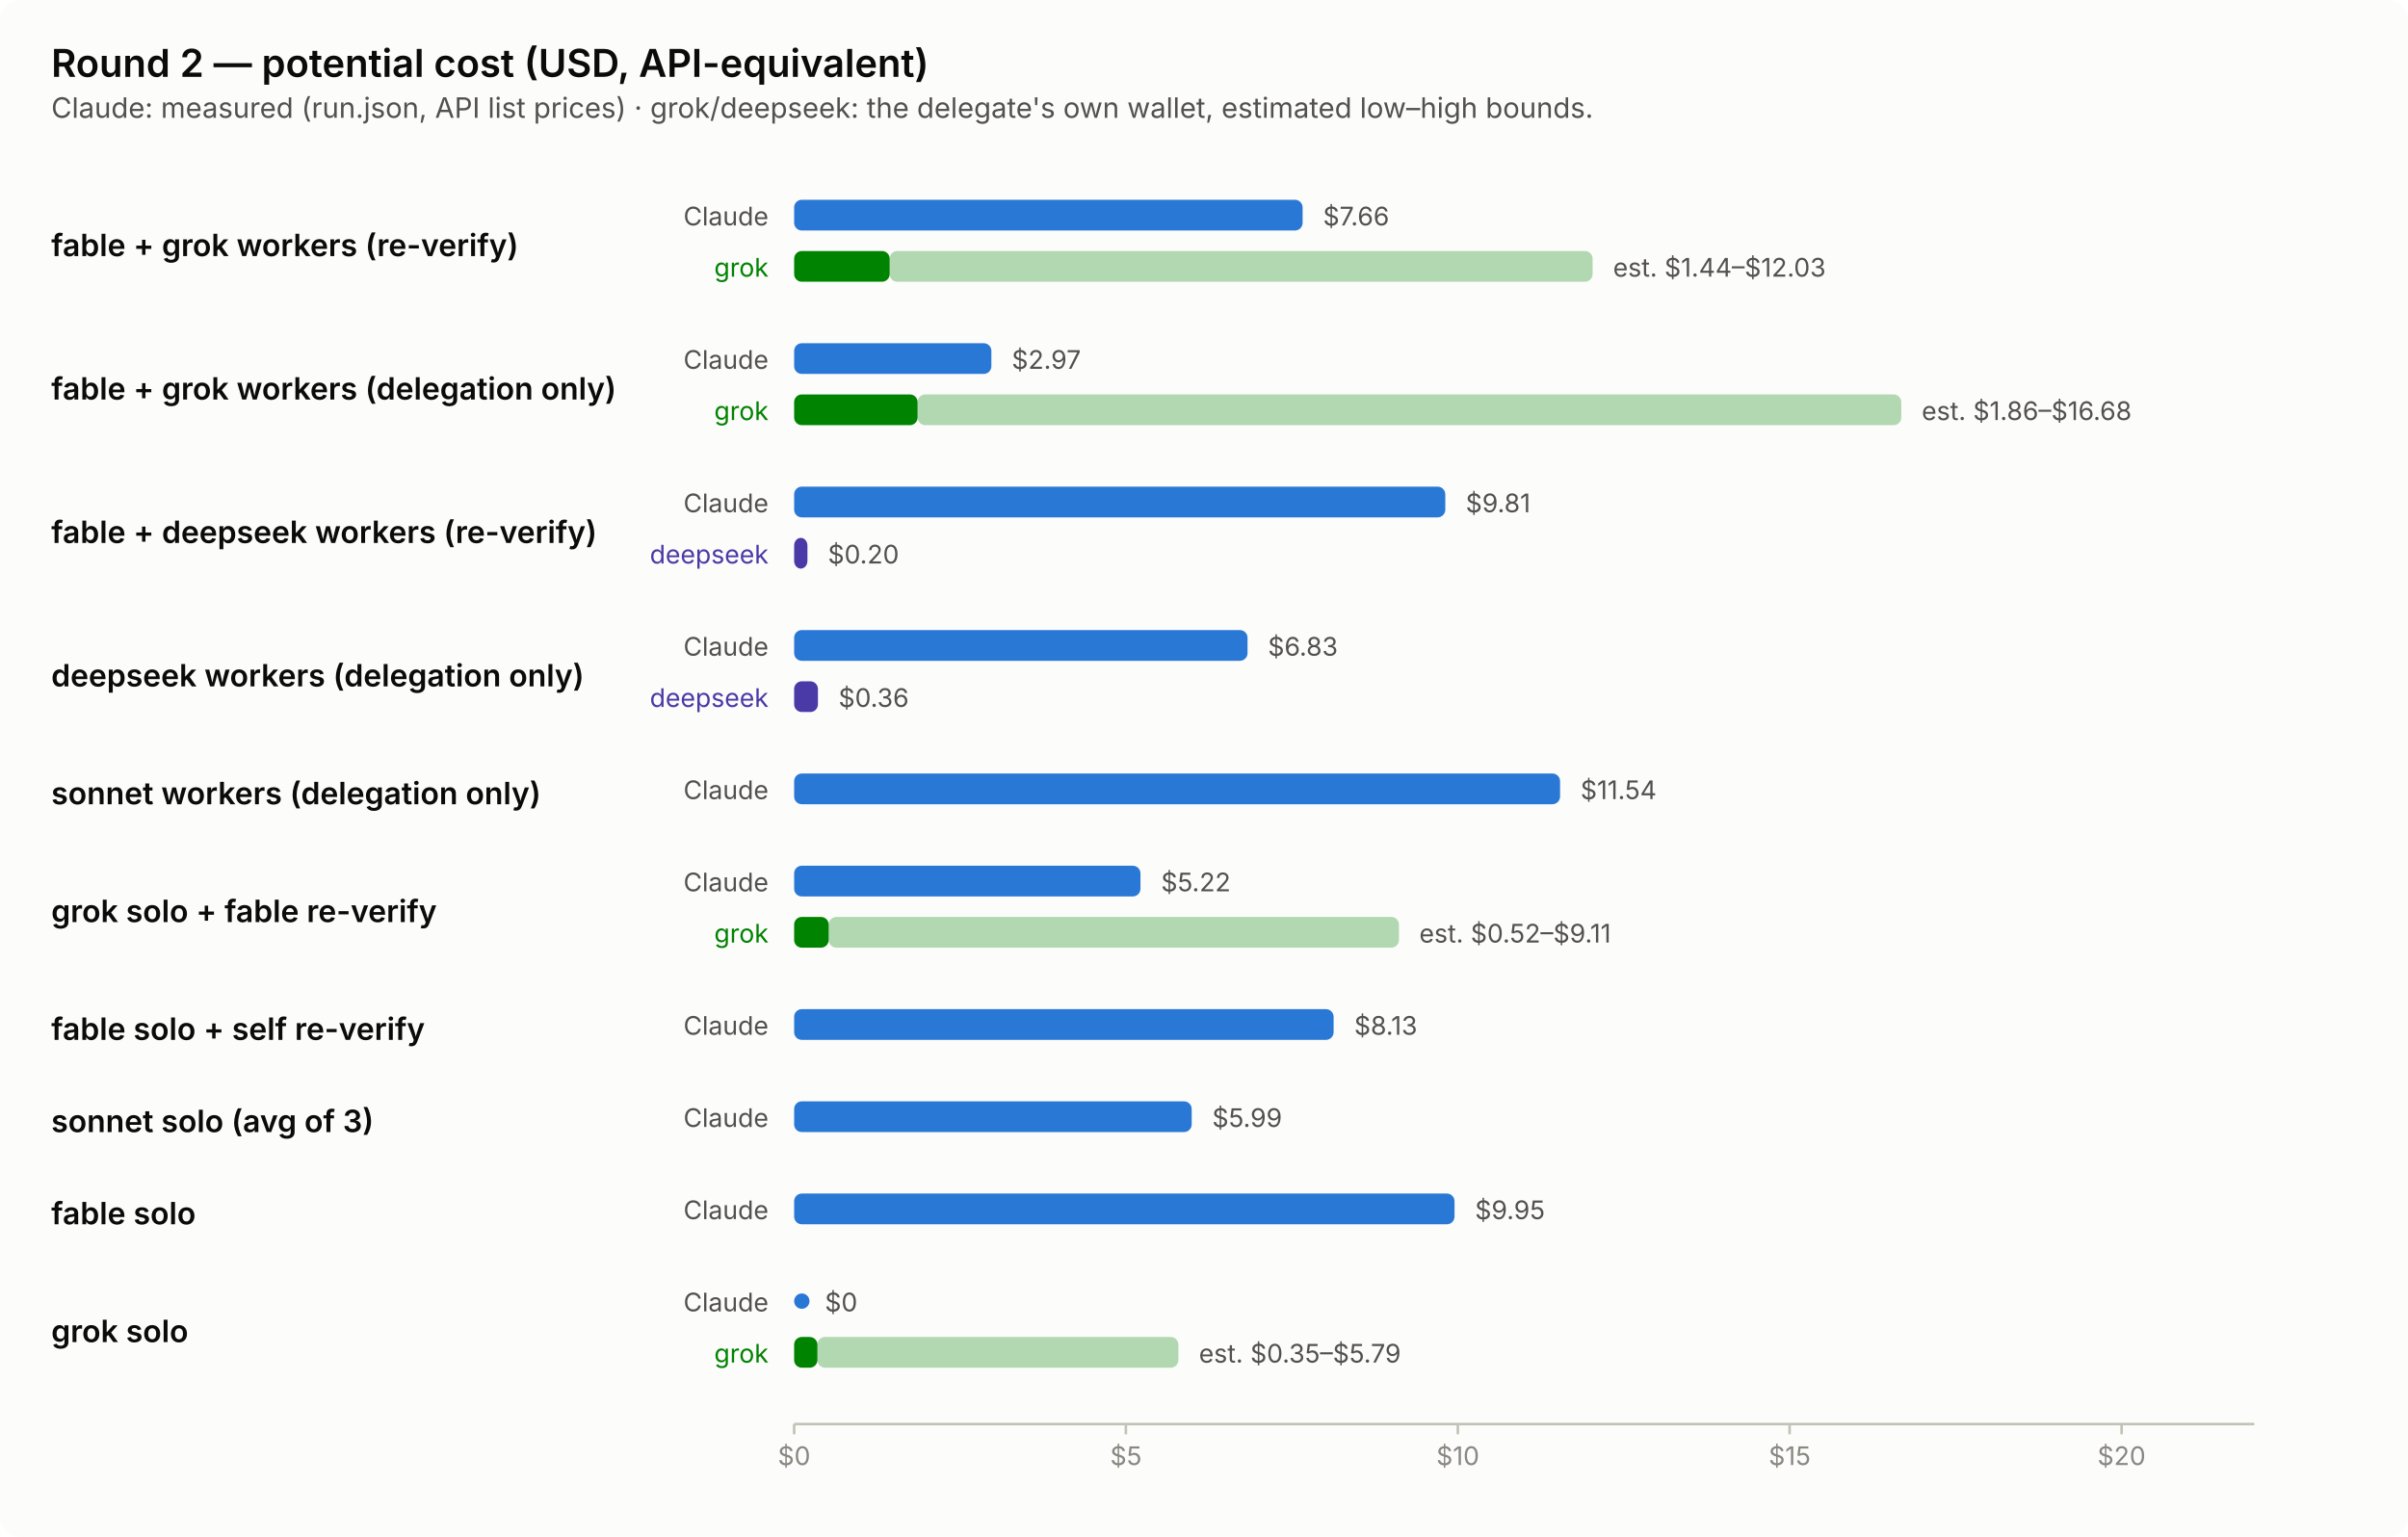
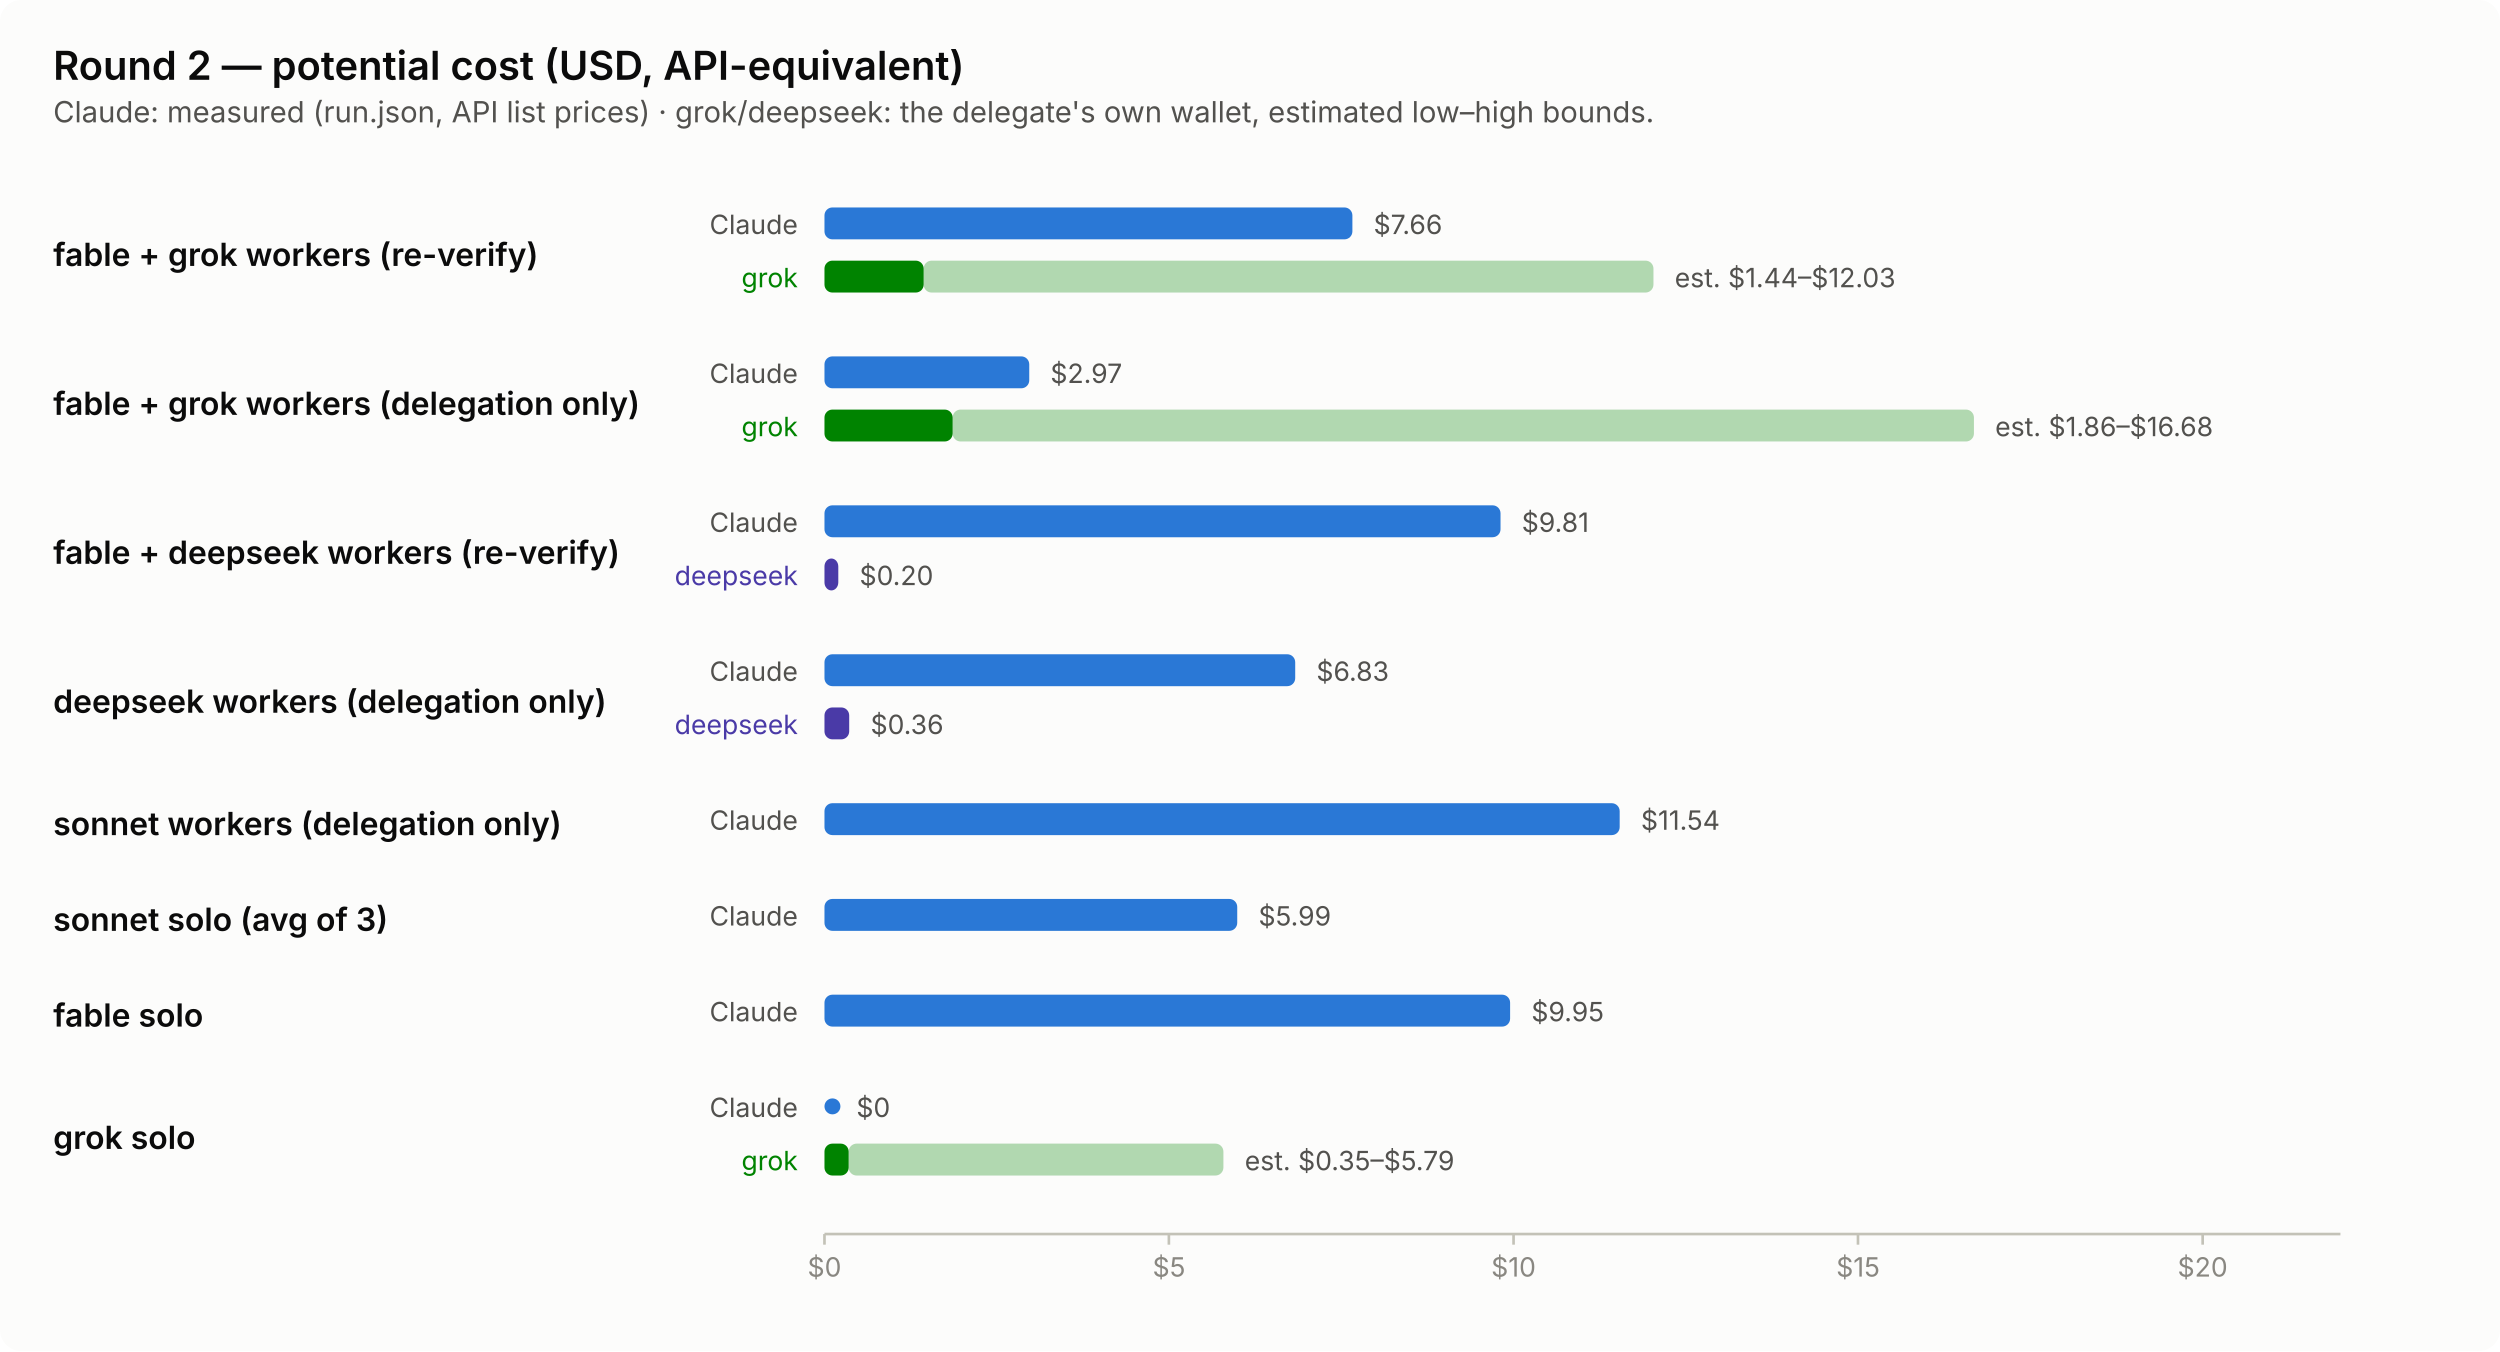
- <svg xmlns="http://www.w3.org/2000/svg" viewBox="0 0 940 600" width="940" height="600" role="img" aria-label="Round 2 potential cost per configuration">
-   <rect width="940" height="600" rx="8" fill="#fcfcfb" />
+ <svg xmlns="http://www.w3.org/2000/svg" viewBox="0 0 940 508" width="940" height="508" role="img" aria-label="Round 2 potential cost per configuration">
+   <rect width="940" height="508" rx="8" fill="#fcfcfb" />
  <text x="20" y="30" font-size="15" fill="#0b0b0b" text-anchor="start" font-weight="600" font-family="system-ui,-apple-system,Segoe UI,sans-serif">Round 2 — potential cost (USD, API-equivalent)</text>
  <text x="20" y="46" font-size="11" fill="#52514e" text-anchor="start" font-weight="normal" font-family="system-ui,-apple-system,Segoe UI,sans-serif">Claude: measured (run.json, API list prices) · grok/deepseek: the delegate's own wallet, estimated low–high bounds.</text>
  <text x="20" y="100.0" font-size="12" fill="#0b0b0b" text-anchor="start" font-weight="600" font-family="system-ui,-apple-system,Segoe UI,sans-serif">fable + grok workers (re-verify)</text>
  <text x="300" y="88" font-size="10" fill="#52514e" text-anchor="end" font-weight="normal" font-family="system-ui,-apple-system,Segoe UI,sans-serif">Claude</text>
  <rect x="310" y="78" width="198.5" height="12" rx="3" fill="#2a78d6" />
  <text x="516.464" y="88" font-size="10" fill="#52514e" text-anchor="start" font-weight="normal" font-family="system-ui,-apple-system,Segoe UI,sans-serif">$7.66</text>
  <text x="300" y="108" font-size="10" fill="#008300" text-anchor="end" font-weight="normal" font-family="system-ui,-apple-system,Segoe UI,sans-serif">grok</text>
  <rect x="310" y="98" width="37.3" height="12" rx="3" fill="#008300" />
  <rect x="347.3" y="98" width="274.4" height="12" rx="3" fill="#008300" opacity="0.3" />
  <text x="629.686" y="108" font-size="10" fill="#52514e" text-anchor="start" font-weight="normal" font-family="system-ui,-apple-system,Segoe UI,sans-serif">est. $1.44–$12.03</text>
  <text x="20" y="156.0" font-size="12" fill="#0b0b0b" text-anchor="start" font-weight="600" font-family="system-ui,-apple-system,Segoe UI,sans-serif">fable + grok workers (delegation only)</text>
  <text x="300" y="144" font-size="10" fill="#52514e" text-anchor="end" font-weight="normal" font-family="system-ui,-apple-system,Segoe UI,sans-serif">Claude</text>
  <rect x="310" y="134" width="77.0" height="12" rx="3" fill="#2a78d6" />
  <text x="394.95" y="144" font-size="10" fill="#52514e" text-anchor="start" font-weight="normal" font-family="system-ui,-apple-system,Segoe UI,sans-serif">$2.97</text>
  <text x="300" y="164" font-size="10" fill="#008300" text-anchor="end" font-weight="normal" font-family="system-ui,-apple-system,Segoe UI,sans-serif">grok</text>
  <rect x="310" y="154" width="48.2" height="12" rx="3" fill="#008300" />
  <rect x="358.2" y="154" width="384.0" height="12" rx="3" fill="#008300" opacity="0.3" />
  <text x="750.164" y="164" font-size="10" fill="#52514e" text-anchor="start" font-weight="normal" font-family="system-ui,-apple-system,Segoe UI,sans-serif">est. $1.86–$16.68</text>
  <text x="20" y="212.0" font-size="12" fill="#0b0b0b" text-anchor="start" font-weight="600" font-family="system-ui,-apple-system,Segoe UI,sans-serif">fable + deepseek workers (re-verify)</text>
  <text x="300" y="200" font-size="10" fill="#52514e" text-anchor="end" font-weight="normal" font-family="system-ui,-apple-system,Segoe UI,sans-serif">Claude</text>
  <rect x="310" y="190" width="254.2" height="12" rx="3" fill="#2a78d6" />
  <text x="572.168" y="200" font-size="10" fill="#52514e" text-anchor="start" font-weight="normal" font-family="system-ui,-apple-system,Segoe UI,sans-serif">$9.81</text>
  <text x="300" y="220" font-size="10" fill="#4a3aa7" text-anchor="end" font-weight="normal" font-family="system-ui,-apple-system,Segoe UI,sans-serif">deepseek</text>
  <rect x="310" y="210" width="5.2" height="12" rx="3" fill="#4a3aa7" />
  <text x="323.182" y="220" font-size="10" fill="#52514e" text-anchor="start" font-weight="normal" font-family="system-ui,-apple-system,Segoe UI,sans-serif">$0.20</text>
  <text x="20" y="268.0" font-size="12" fill="#0b0b0b" text-anchor="start" font-weight="600" font-family="system-ui,-apple-system,Segoe UI,sans-serif">deepseek workers (delegation only)</text>
  <text x="300" y="256" font-size="10" fill="#52514e" text-anchor="end" font-weight="normal" font-family="system-ui,-apple-system,Segoe UI,sans-serif">Claude</text>
  <rect x="310" y="246" width="177.0" height="12" rx="3" fill="#2a78d6" />
  <text x="494.959" y="256" font-size="10" fill="#52514e" text-anchor="start" font-weight="normal" font-family="system-ui,-apple-system,Segoe UI,sans-serif">$6.83</text>
  <text x="300" y="276" font-size="10" fill="#4a3aa7" text-anchor="end" font-weight="normal" font-family="system-ui,-apple-system,Segoe UI,sans-serif">deepseek</text>
  <rect x="310" y="266" width="9.3" height="12" rx="3" fill="#4a3aa7" />
  <text x="327.327" y="276" font-size="10" fill="#52514e" text-anchor="start" font-weight="normal" font-family="system-ui,-apple-system,Segoe UI,sans-serif">$0.36</text>
  <text x="20" y="314.0" font-size="12" fill="#0b0b0b" text-anchor="start" font-weight="600" font-family="system-ui,-apple-system,Segoe UI,sans-serif">sonnet workers (delegation only)</text>
  <text x="300" y="312" font-size="10" fill="#52514e" text-anchor="end" font-weight="normal" font-family="system-ui,-apple-system,Segoe UI,sans-serif">Claude</text>
  <rect x="310" y="302" width="299.0" height="12" rx="3" fill="#2a78d6" />
  <text x="616.991" y="312" font-size="10" fill="#52514e" text-anchor="start" font-weight="normal" font-family="system-ui,-apple-system,Segoe UI,sans-serif">$11.54</text>
-   <text x="20" y="360.0" font-size="12" fill="#0b0b0b" text-anchor="start" font-weight="600" font-family="system-ui,-apple-system,Segoe UI,sans-serif">grok solo + fable re-verify</text>
+   <text x="20" y="350.0" font-size="12" fill="#0b0b0b" text-anchor="start" font-weight="600" font-family="system-ui,-apple-system,Segoe UI,sans-serif">sonnet solo (avg of 3)</text>
  <text x="300" y="348" font-size="10" fill="#52514e" text-anchor="end" font-weight="normal" font-family="system-ui,-apple-system,Segoe UI,sans-serif">Claude</text>
-   <rect x="310" y="338" width="135.2" height="12" rx="3" fill="#2a78d6" />
-   <text x="453.245" y="348" font-size="10" fill="#52514e" text-anchor="start" font-weight="normal" font-family="system-ui,-apple-system,Segoe UI,sans-serif">$5.22</text>
-   <text x="300" y="368" font-size="10" fill="#008300" text-anchor="end" font-weight="normal" font-family="system-ui,-apple-system,Segoe UI,sans-serif">grok</text>
-   <rect x="310" y="358" width="13.5" height="12" rx="3" fill="#008300" />
-   <rect x="323.5" y="358" width="222.6" height="12" rx="3" fill="#008300" opacity="0.3" />
-   <text x="554.032" y="368" font-size="10" fill="#52514e" text-anchor="start" font-weight="normal" font-family="system-ui,-apple-system,Segoe UI,sans-serif">est. $0.52–$9.11</text>
-   <text x="20" y="406.0" font-size="12" fill="#0b0b0b" text-anchor="start" font-weight="600" font-family="system-ui,-apple-system,Segoe UI,sans-serif">fable solo + self re-verify</text>
-   <text x="300" y="404" font-size="10" fill="#52514e" text-anchor="end" font-weight="normal" font-family="system-ui,-apple-system,Segoe UI,sans-serif">Claude</text>
-   <rect x="310" y="394" width="210.6" height="12" rx="3" fill="#2a78d6" />
-   <text x="528.641" y="404" font-size="10" fill="#52514e" text-anchor="start" font-weight="normal" font-family="system-ui,-apple-system,Segoe UI,sans-serif">$8.13</text>
-   <text x="20" y="442.0" font-size="12" fill="#0b0b0b" text-anchor="start" font-weight="600" font-family="system-ui,-apple-system,Segoe UI,sans-serif">sonnet solo (avg of 3)</text>
-   <text x="300" y="440" font-size="10" fill="#52514e" text-anchor="end" font-weight="normal" font-family="system-ui,-apple-system,Segoe UI,sans-serif">Claude</text>
-   <rect x="310" y="430" width="155.2" height="12" rx="3" fill="#2a78d6" />
-   <text x="473.195" y="440" font-size="10" fill="#52514e" text-anchor="start" font-weight="normal" font-family="system-ui,-apple-system,Segoe UI,sans-serif">$5.99</text>
-   <text x="20" y="478.0" font-size="12" fill="#0b0b0b" text-anchor="start" font-weight="600" font-family="system-ui,-apple-system,Segoe UI,sans-serif">fable solo</text>
-   <text x="300" y="476" font-size="10" fill="#52514e" text-anchor="end" font-weight="normal" font-family="system-ui,-apple-system,Segoe UI,sans-serif">Claude</text>
-   <rect x="310" y="466" width="257.8" height="12" rx="3" fill="#2a78d6" />
-   <text x="575.795" y="476" font-size="10" fill="#52514e" text-anchor="start" font-weight="normal" font-family="system-ui,-apple-system,Segoe UI,sans-serif">$9.95</text>
-   <text x="20" y="524.0" font-size="12" fill="#0b0b0b" text-anchor="start" font-weight="600" font-family="system-ui,-apple-system,Segoe UI,sans-serif">grok solo</text>
-   <text x="300" y="512" font-size="10" fill="#52514e" text-anchor="end" font-weight="normal" font-family="system-ui,-apple-system,Segoe UI,sans-serif">Claude</text>
-   <circle cx="313" cy="508" r="3" fill="#2a78d6" />
-   <text x="322" y="512" font-size="10" fill="#52514e" text-anchor="start" font-weight="normal" font-family="system-ui,-apple-system,Segoe UI,sans-serif">$0</text>
-   <text x="300" y="532" font-size="10" fill="#008300" text-anchor="end" font-weight="normal" font-family="system-ui,-apple-system,Segoe UI,sans-serif">grok</text>
-   <rect x="310" y="522" width="9.1" height="12" rx="3" fill="#008300" />
-   <rect x="319.1" y="522" width="140.9" height="12" rx="3" fill="#008300" opacity="0.3" />
-   <text x="468.014" y="532" font-size="10" fill="#52514e" text-anchor="start" font-weight="normal" font-family="system-ui,-apple-system,Segoe UI,sans-serif">est. $0.35–$5.79</text>
-   <line x1="310" y1="556" x2="880" y2="556" stroke="#c3c2b7" />
-   <line x1="310.0" y1="556" x2="310.0" y2="560" stroke="#c3c2b7" />
-   <text x="310.0" y="572" font-size="10" fill="#898781" text-anchor="middle" font-weight="normal" font-family="system-ui,-apple-system,Segoe UI,sans-serif">$0</text>
-   <line x1="439.5" y1="556" x2="439.5" y2="560" stroke="#c3c2b7" />
-   <text x="439.545" y="572" font-size="10" fill="#898781" text-anchor="middle" font-weight="normal" font-family="system-ui,-apple-system,Segoe UI,sans-serif">$5</text>
-   <line x1="569.1" y1="556" x2="569.1" y2="560" stroke="#c3c2b7" />
-   <text x="569.091" y="572" font-size="10" fill="#898781" text-anchor="middle" font-weight="normal" font-family="system-ui,-apple-system,Segoe UI,sans-serif">$10</text>
-   <line x1="698.6" y1="556" x2="698.6" y2="560" stroke="#c3c2b7" />
-   <text x="698.636" y="572" font-size="10" fill="#898781" text-anchor="middle" font-weight="normal" font-family="system-ui,-apple-system,Segoe UI,sans-serif">$15</text>
-   <line x1="828.2" y1="556" x2="828.2" y2="560" stroke="#c3c2b7" />
-   <text x="828.182" y="572" font-size="10" fill="#898781" text-anchor="middle" font-weight="normal" font-family="system-ui,-apple-system,Segoe UI,sans-serif">$20</text>
+   <rect x="310" y="338" width="155.2" height="12" rx="3" fill="#2a78d6" />
+   <text x="473.195" y="348" font-size="10" fill="#52514e" text-anchor="start" font-weight="normal" font-family="system-ui,-apple-system,Segoe UI,sans-serif">$5.99</text>
+   <text x="20" y="386.0" font-size="12" fill="#0b0b0b" text-anchor="start" font-weight="600" font-family="system-ui,-apple-system,Segoe UI,sans-serif">fable solo</text>
+   <text x="300" y="384" font-size="10" fill="#52514e" text-anchor="end" font-weight="normal" font-family="system-ui,-apple-system,Segoe UI,sans-serif">Claude</text>
+   <rect x="310" y="374" width="257.8" height="12" rx="3" fill="#2a78d6" />
+   <text x="575.795" y="384" font-size="10" fill="#52514e" text-anchor="start" font-weight="normal" font-family="system-ui,-apple-system,Segoe UI,sans-serif">$9.95</text>
+   <text x="20" y="432.0" font-size="12" fill="#0b0b0b" text-anchor="start" font-weight="600" font-family="system-ui,-apple-system,Segoe UI,sans-serif">grok solo</text>
+   <text x="300" y="420" font-size="10" fill="#52514e" text-anchor="end" font-weight="normal" font-family="system-ui,-apple-system,Segoe UI,sans-serif">Claude</text>
+   <circle cx="313" cy="416" r="3" fill="#2a78d6" />
+   <text x="322" y="420" font-size="10" fill="#52514e" text-anchor="start" font-weight="normal" font-family="system-ui,-apple-system,Segoe UI,sans-serif">$0</text>
+   <text x="300" y="440" font-size="10" fill="#008300" text-anchor="end" font-weight="normal" font-family="system-ui,-apple-system,Segoe UI,sans-serif">grok</text>
+   <rect x="310" y="430" width="9.1" height="12" rx="3" fill="#008300" />
+   <rect x="319.1" y="430" width="140.9" height="12" rx="3" fill="#008300" opacity="0.3" />
+   <text x="468.014" y="440" font-size="10" fill="#52514e" text-anchor="start" font-weight="normal" font-family="system-ui,-apple-system,Segoe UI,sans-serif">est. $0.35–$5.79</text>
+   <line x1="310" y1="464" x2="880" y2="464" stroke="#c3c2b7" />
+   <line x1="310.0" y1="464" x2="310.0" y2="468" stroke="#c3c2b7" />
+   <text x="310.0" y="480" font-size="10" fill="#898781" text-anchor="middle" font-weight="normal" font-family="system-ui,-apple-system,Segoe UI,sans-serif">$0</text>
+   <line x1="439.5" y1="464" x2="439.5" y2="468" stroke="#c3c2b7" />
+   <text x="439.545" y="480" font-size="10" fill="#898781" text-anchor="middle" font-weight="normal" font-family="system-ui,-apple-system,Segoe UI,sans-serif">$5</text>
+   <line x1="569.1" y1="464" x2="569.1" y2="468" stroke="#c3c2b7" />
+   <text x="569.091" y="480" font-size="10" fill="#898781" text-anchor="middle" font-weight="normal" font-family="system-ui,-apple-system,Segoe UI,sans-serif">$10</text>
+   <line x1="698.6" y1="464" x2="698.6" y2="468" stroke="#c3c2b7" />
+   <text x="698.636" y="480" font-size="10" fill="#898781" text-anchor="middle" font-weight="normal" font-family="system-ui,-apple-system,Segoe UI,sans-serif">$15</text>
+   <line x1="828.2" y1="464" x2="828.2" y2="468" stroke="#c3c2b7" />
+   <text x="828.182" y="480" font-size="10" fill="#898781" text-anchor="middle" font-weight="normal" font-family="system-ui,-apple-system,Segoe UI,sans-serif">$20</text>
</svg>
